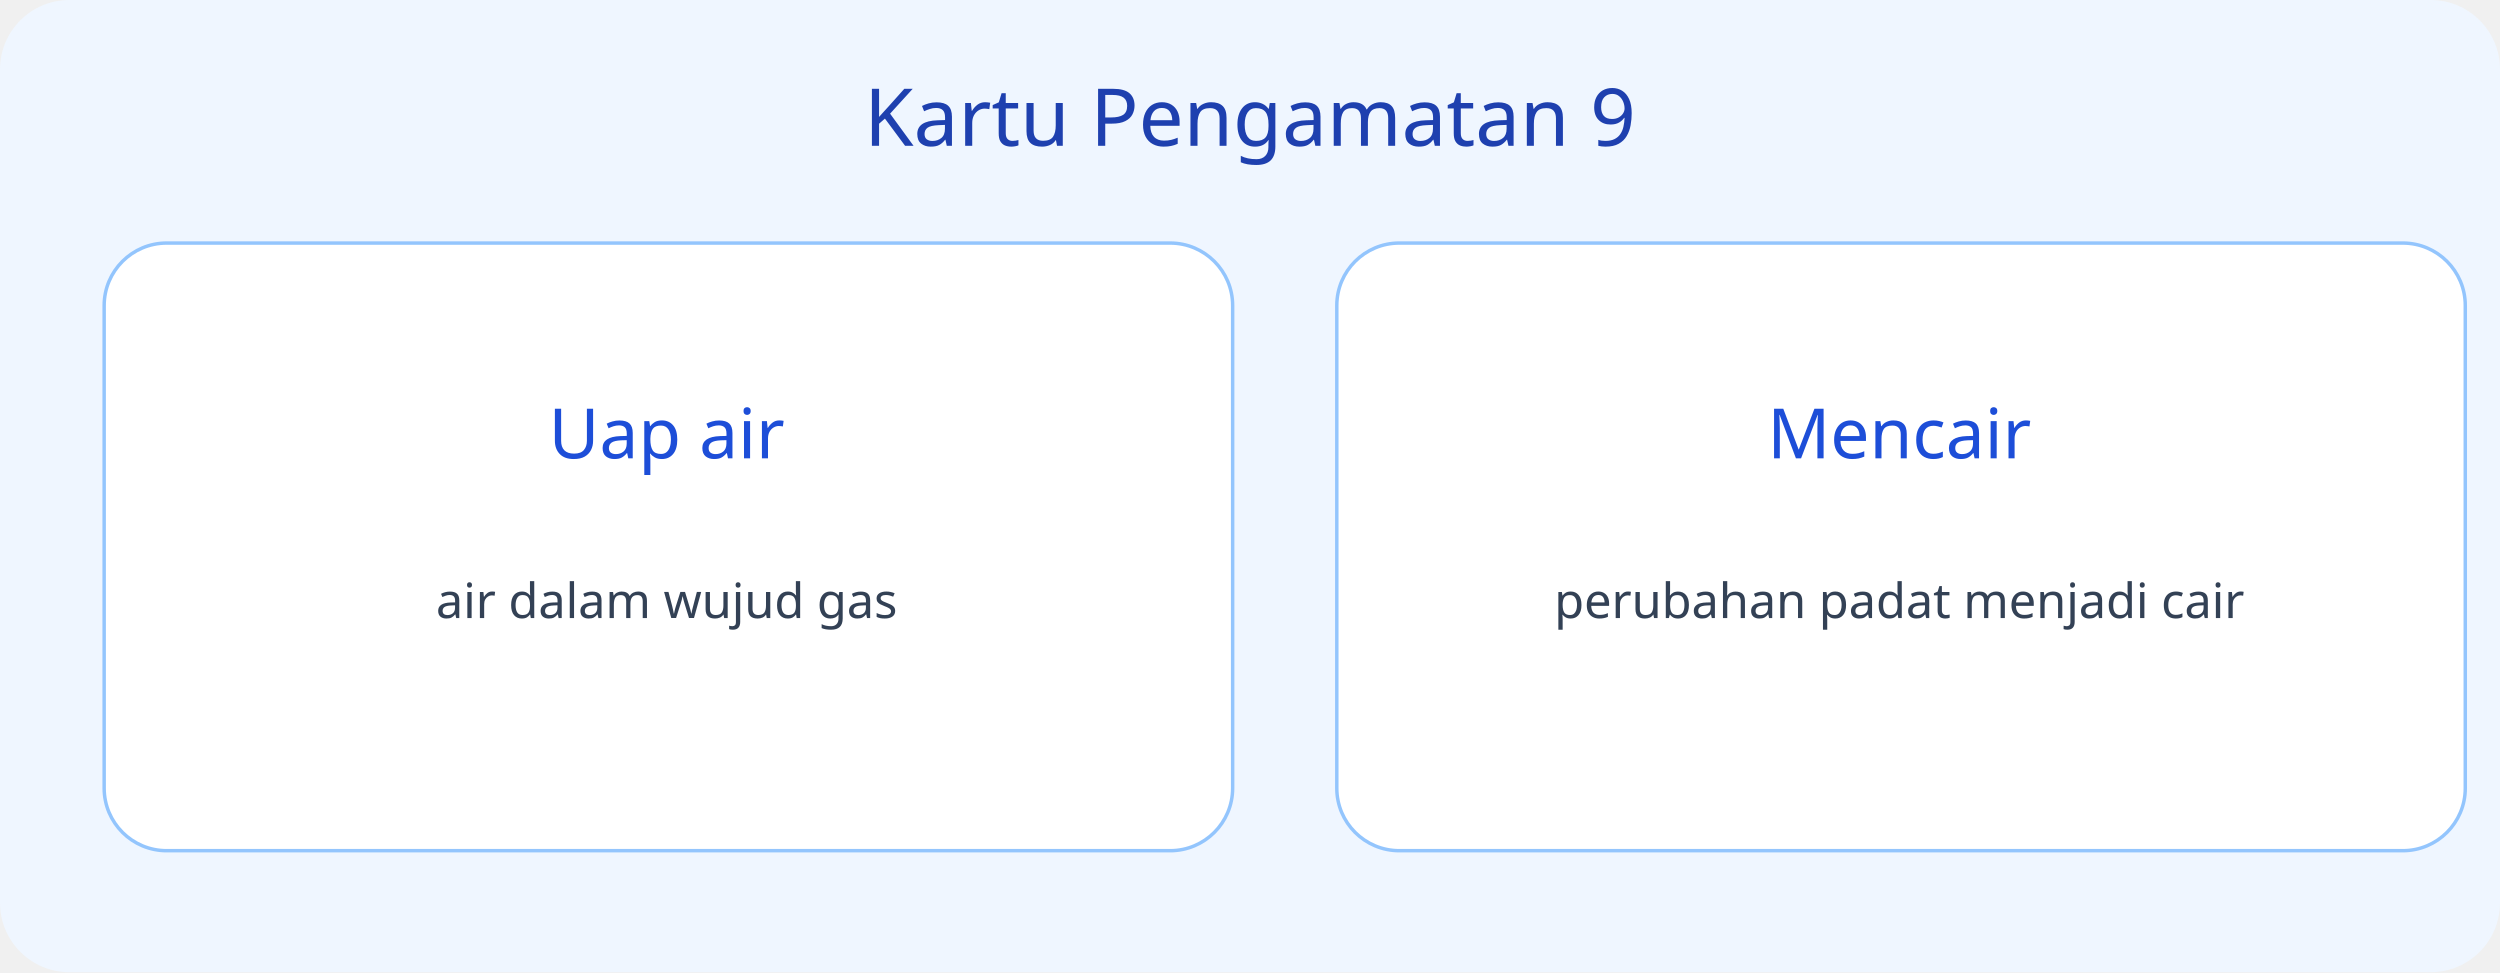
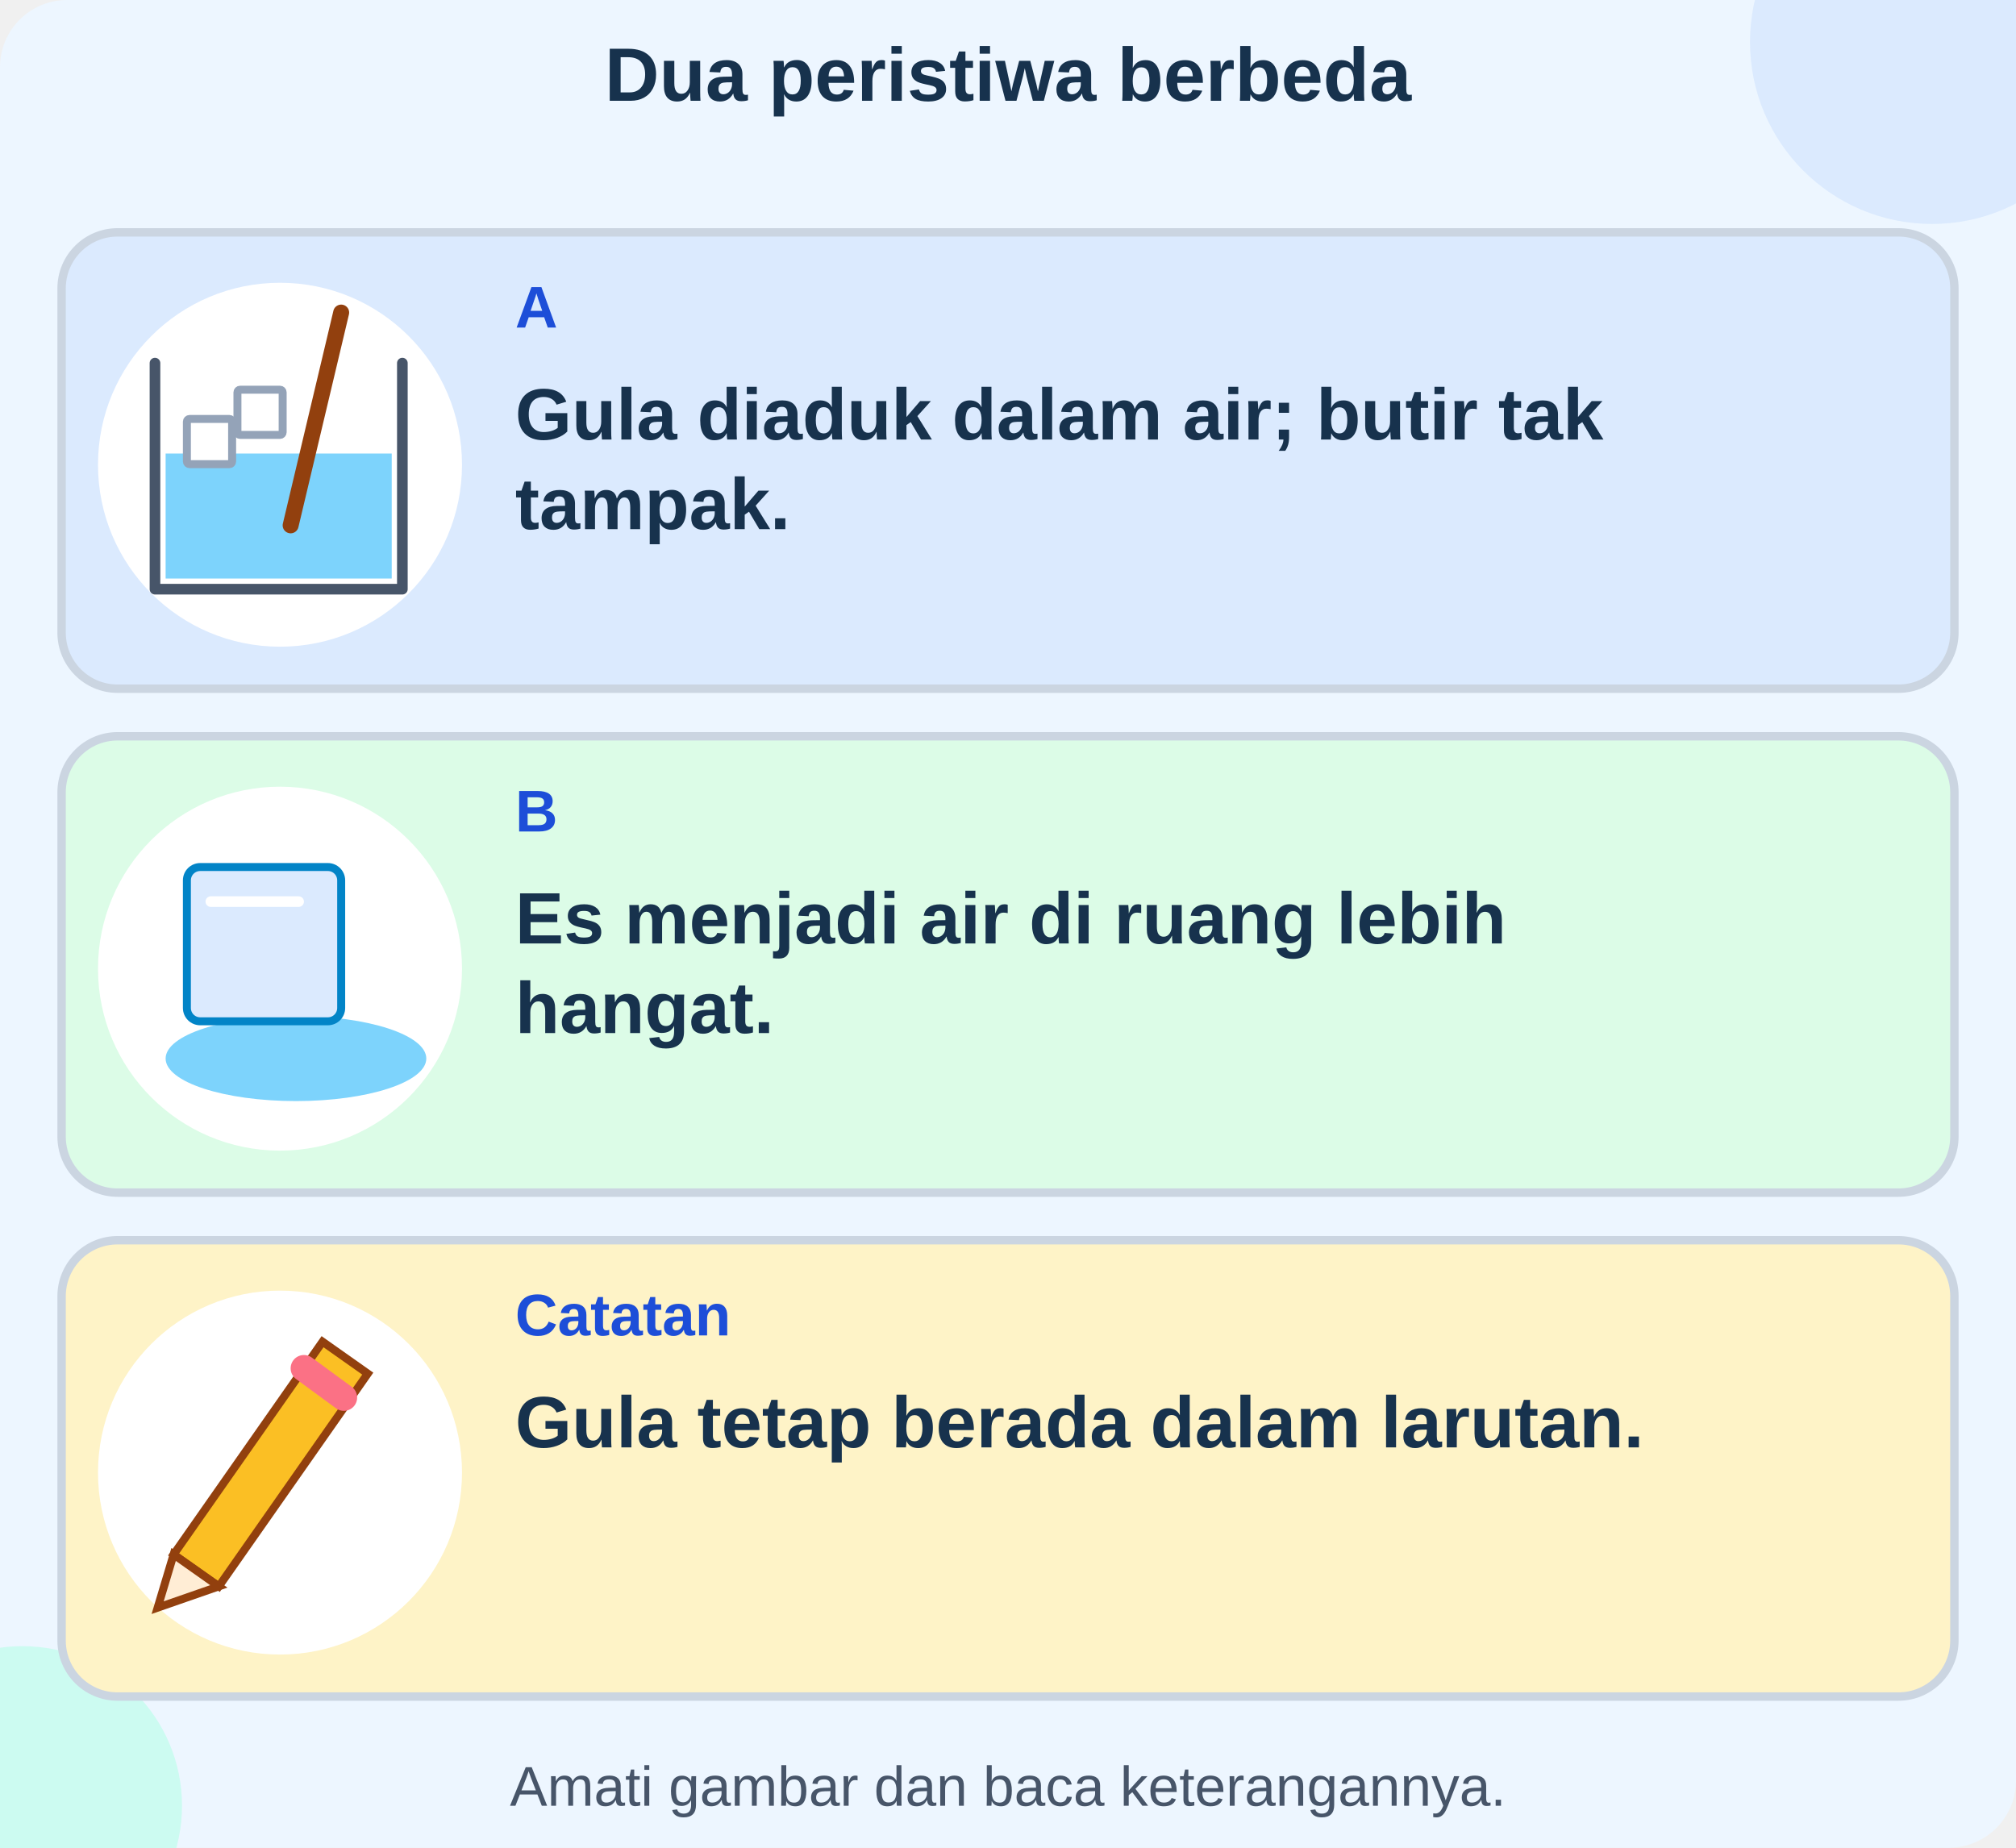
- <svg xmlns="http://www.w3.org/2000/svg" viewBox="0 0 720 280">
-   <rect width="720" height="280" rx="20" fill="#eff6ff" />
-   <text x="360" y="42" font-size="23" text-anchor="middle" font-family="sans-serif" fill="#1e40af">Kartu Pengamatan 9</text>
-   <rect x="30" y="70" width="325" height="175" rx="18" fill="white" stroke="#93c5fd" />
-   <text x="192" y="132" font-size="20" text-anchor="middle" font-family="sans-serif" fill="#1d4ed8">Uap air</text>
-   <text x="192" y="178" font-size="14" text-anchor="middle" font-family="sans-serif" fill="#334155">air dalam wujud gas</text>
-   <rect x="385" y="70" width="325" height="175" rx="18" fill="white" stroke="#93c5fd" />
-   <text x="547" y="132" font-size="20" text-anchor="middle" font-family="sans-serif" fill="#1d4ed8">Mencair</text>
-   <text x="547" y="178" font-size="14" text-anchor="middle" font-family="sans-serif" fill="#334155">perubahan padat menjadi cair</text>
+ <svg xmlns="http://www.w3.org/2000/svg" viewBox="0 0 720 660" role="img" aria-labelledby="title desc">
+   <g font-family="Arial, sans-serif">
+     <rect x="0" y="0" width="720" height="660" rx="24" fill="#edf6ff" stroke="none" stroke-width="3" />
+     <circle cx="690" cy="15" r="65" fill="#dbeafe" />
+     <circle cx="8" cy="645" r="57" fill="#ccfbf1" />
+     <text x="360" y="36" font-size="27" fill="#17324d" text-anchor="middle" font-weight="750">Dua peristiwa berbeda</text>
+     <rect x="22" y="83" width="676" height="163" rx="20" fill="#dbeafe" stroke="#cbd5e1" stroke-width="3" />
+     <circle cx="100" cy="166" r="65" fill="white" />
+     <g transform="translate(43 105) scale(.95)">
+       <path d="M13 26 V111 H106 V26" fill="none" stroke="#475569" stroke-width="4" stroke-linecap="round" stroke-linejoin="round" />
+       <rect x="17" y="60" width="85" height="47" rx="0" fill="#7dd3fc" stroke="none" stroke-width="3" />
+       <path d="M83 7 L64 87" fill="none" stroke="#92400e" stroke-width="6" stroke-linecap="round" stroke-linejoin="round" />
+       <rect x="25" y="47" width="17" height="17" rx="1" fill="white" stroke="#94a3b8" stroke-width="3" />
+       <rect x="44" y="36" width="17" height="17" rx="1" fill="white" stroke="#94a3b8" stroke-width="3" />
+     </g>
+     <text x="184" y="117" font-size="21" fill="#1d4ed8" text-anchor="start" font-weight="750">A</text>
+     <text x="184" y="157" font-size="26" fill="#17324d" text-anchor="start" font-weight="600">Gula diaduk dalam air; butir tak</text>
+     <text x="184" y="189" font-size="26" fill="#17324d" text-anchor="start" font-weight="600">tampak.</text>
+     <rect x="22" y="263" width="676" height="163" rx="20" fill="#dcfce7" stroke="#cbd5e1" stroke-width="3" />
+     <circle cx="100" cy="346" r="65" fill="white" />
+     <g transform="translate(43 285) scale(.95)">
+       <ellipse cx="66" cy="98" rx="49" ry="16" fill="#7dd3fc" />
+       <rect x="25" y="26" width="58" height="58" rx="5" fill="#dbeafe" stroke="#0284c7" stroke-width="3" />
+       <path d="M34 39 L67 39" fill="none" stroke="white" stroke-width="4" stroke-linecap="round" stroke-linejoin="round" />
+     </g>
+     <text x="184" y="297" font-size="21" fill="#1d4ed8" text-anchor="start" font-weight="750">B</text>
+     <text x="184" y="337" font-size="26" fill="#17324d" text-anchor="start" font-weight="600">Es menjadi air di ruang lebih</text>
+     <text x="184" y="369" font-size="26" fill="#17324d" text-anchor="start" font-weight="600">hangat.</text>
+     <rect x="22" y="443" width="676" height="163" rx="20" fill="#fef3c7" stroke="#cbd5e1" stroke-width="3" />
+     <circle cx="100" cy="526" r="65" fill="white" />
+     <g transform="translate(43 465) scale(.95)">
+       <polygon points="20,95 76,15 93,27 37,107" fill="#fbbf24" stroke="#92400e" stroke-width="3" />
+       <polygon points="20,95 14,115 37,107" fill="#ffedd5" stroke="#92400e" stroke-width="3" />
+       <path d="M69 25 L84 36" fill="none" stroke="#fb7185" stroke-width="10" stroke-linecap="round" stroke-linejoin="round" />
+     </g>
+     <text x="184" y="477" font-size="21" fill="#1d4ed8" text-anchor="start" font-weight="750">Catatan</text>
+     <text x="184" y="517" font-size="26" fill="#17324d" text-anchor="start" font-weight="600">Gula tetap berada dalam larutan.</text>
+     <text x="360" y="645" font-size="20" fill="#475569" text-anchor="middle" font-weight="500">Amati gambar dan baca keterangannya.</text>
+   </g>
</svg>
